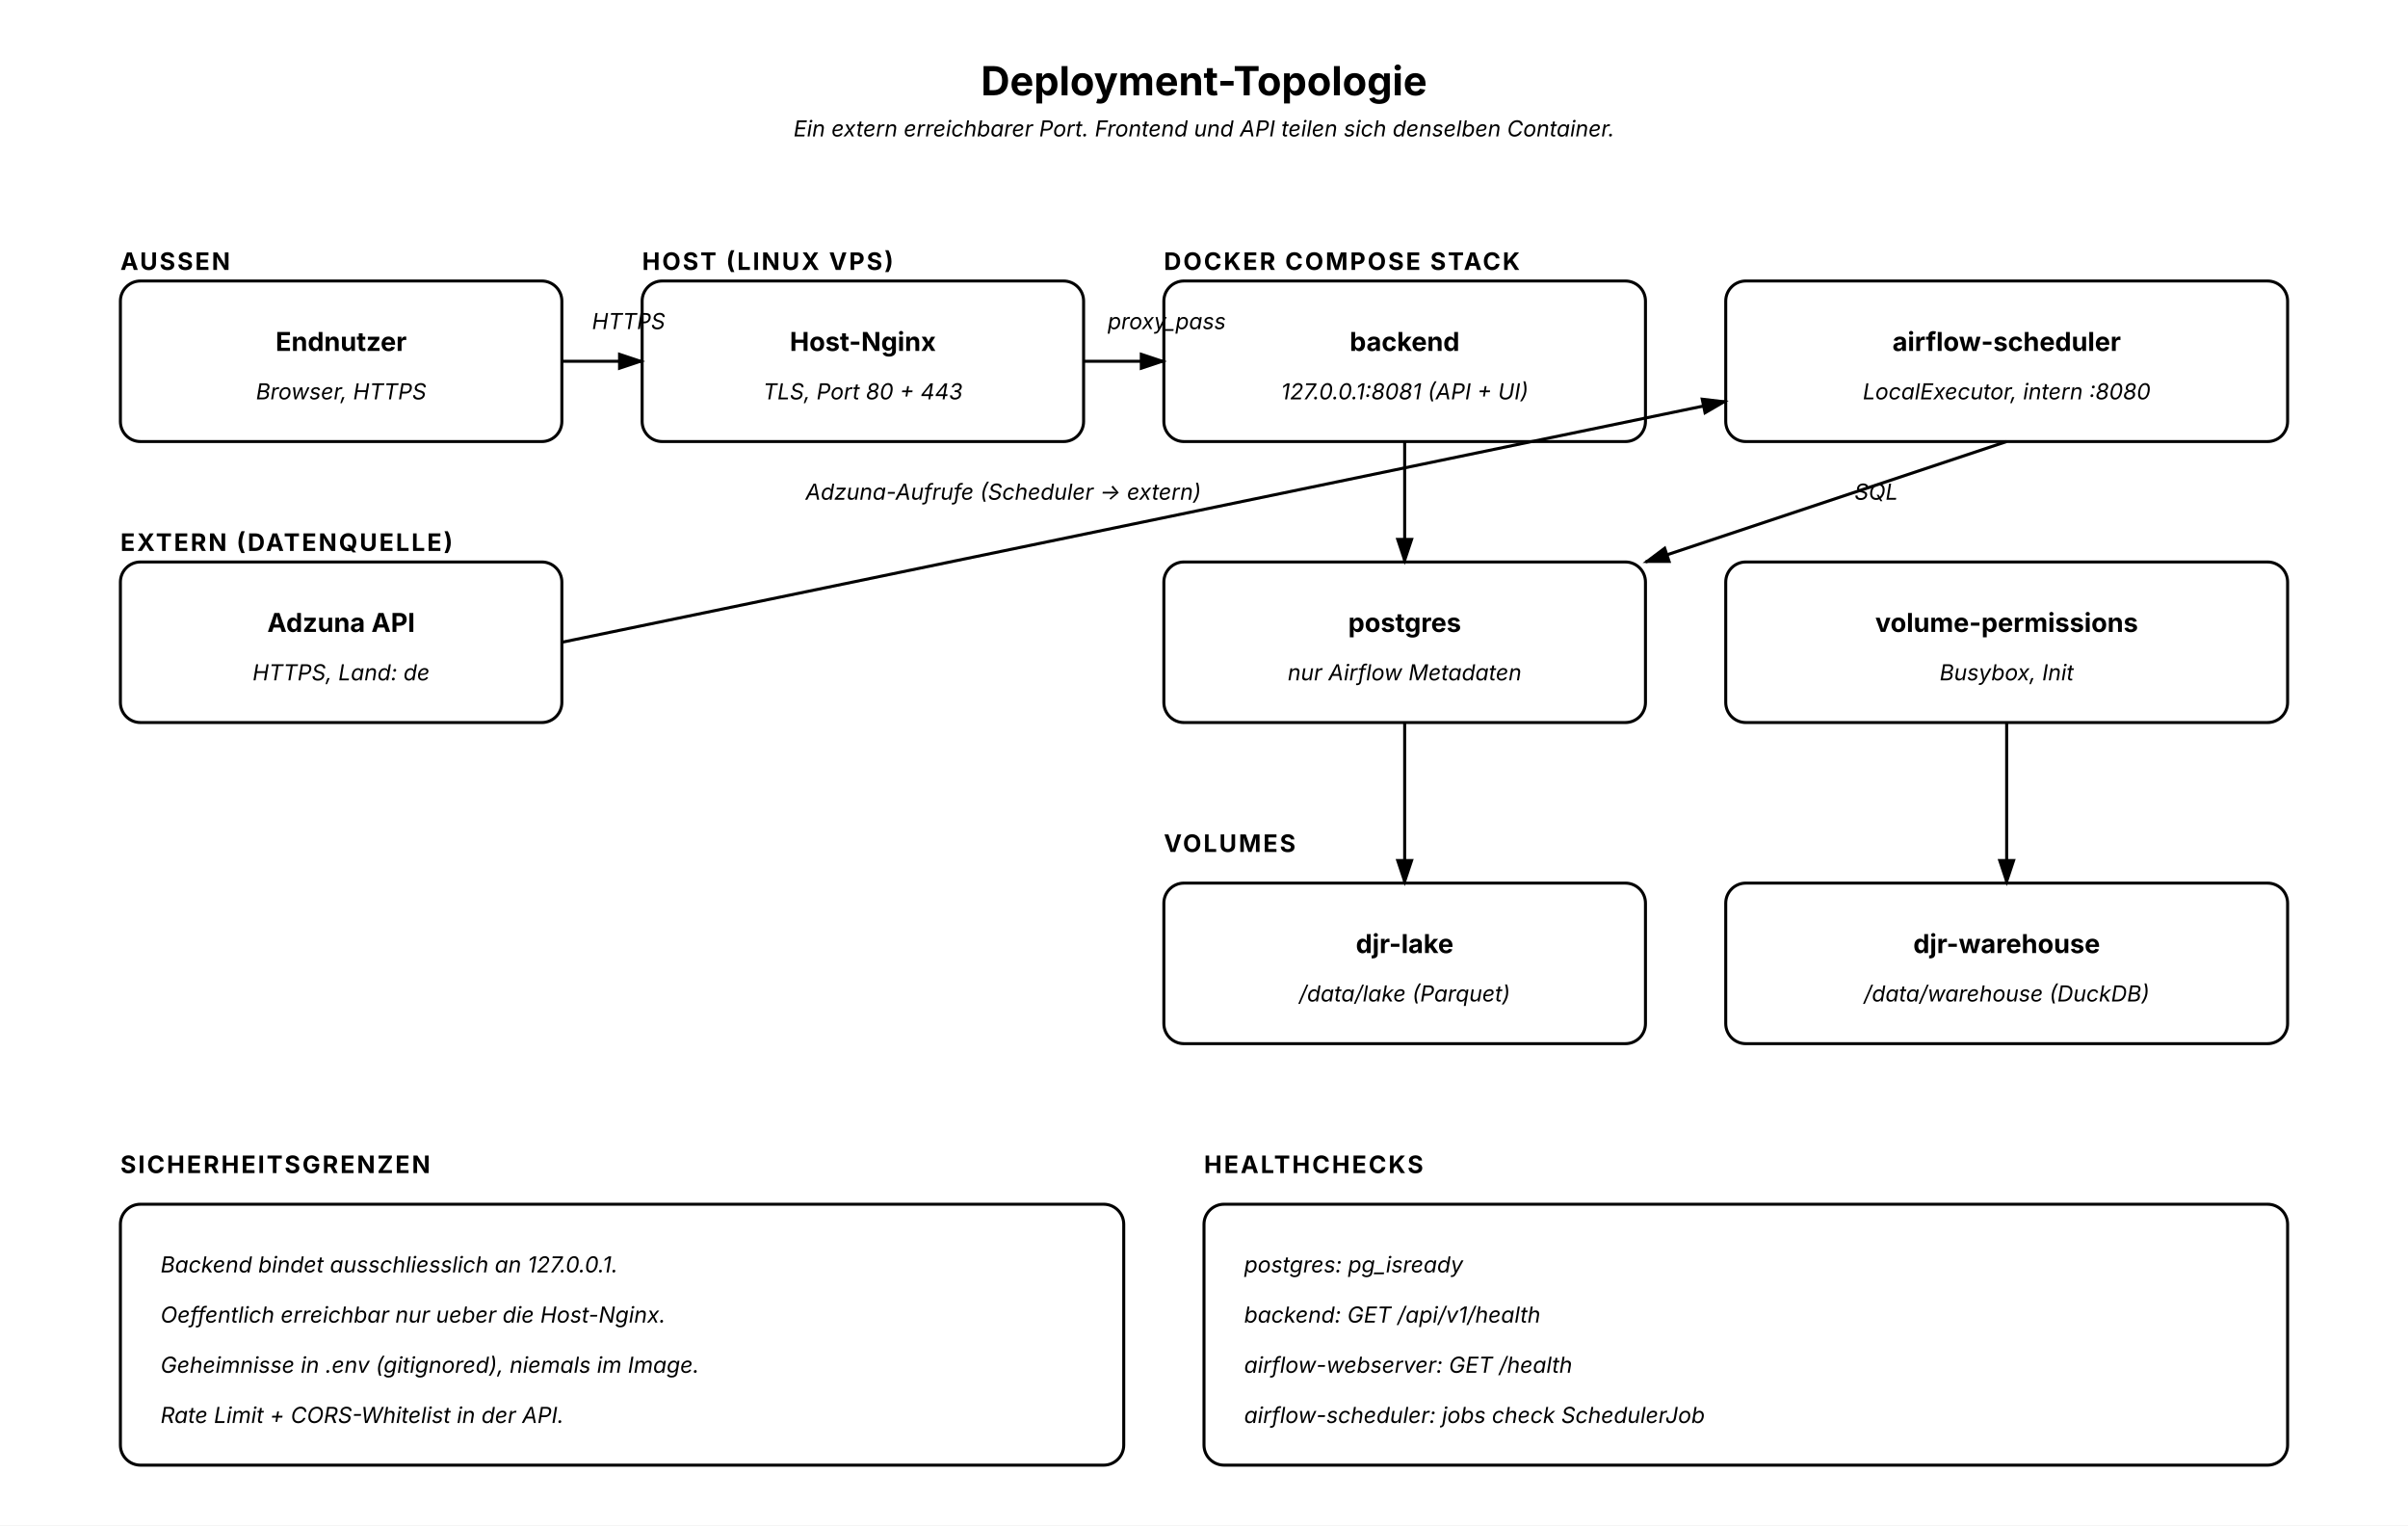
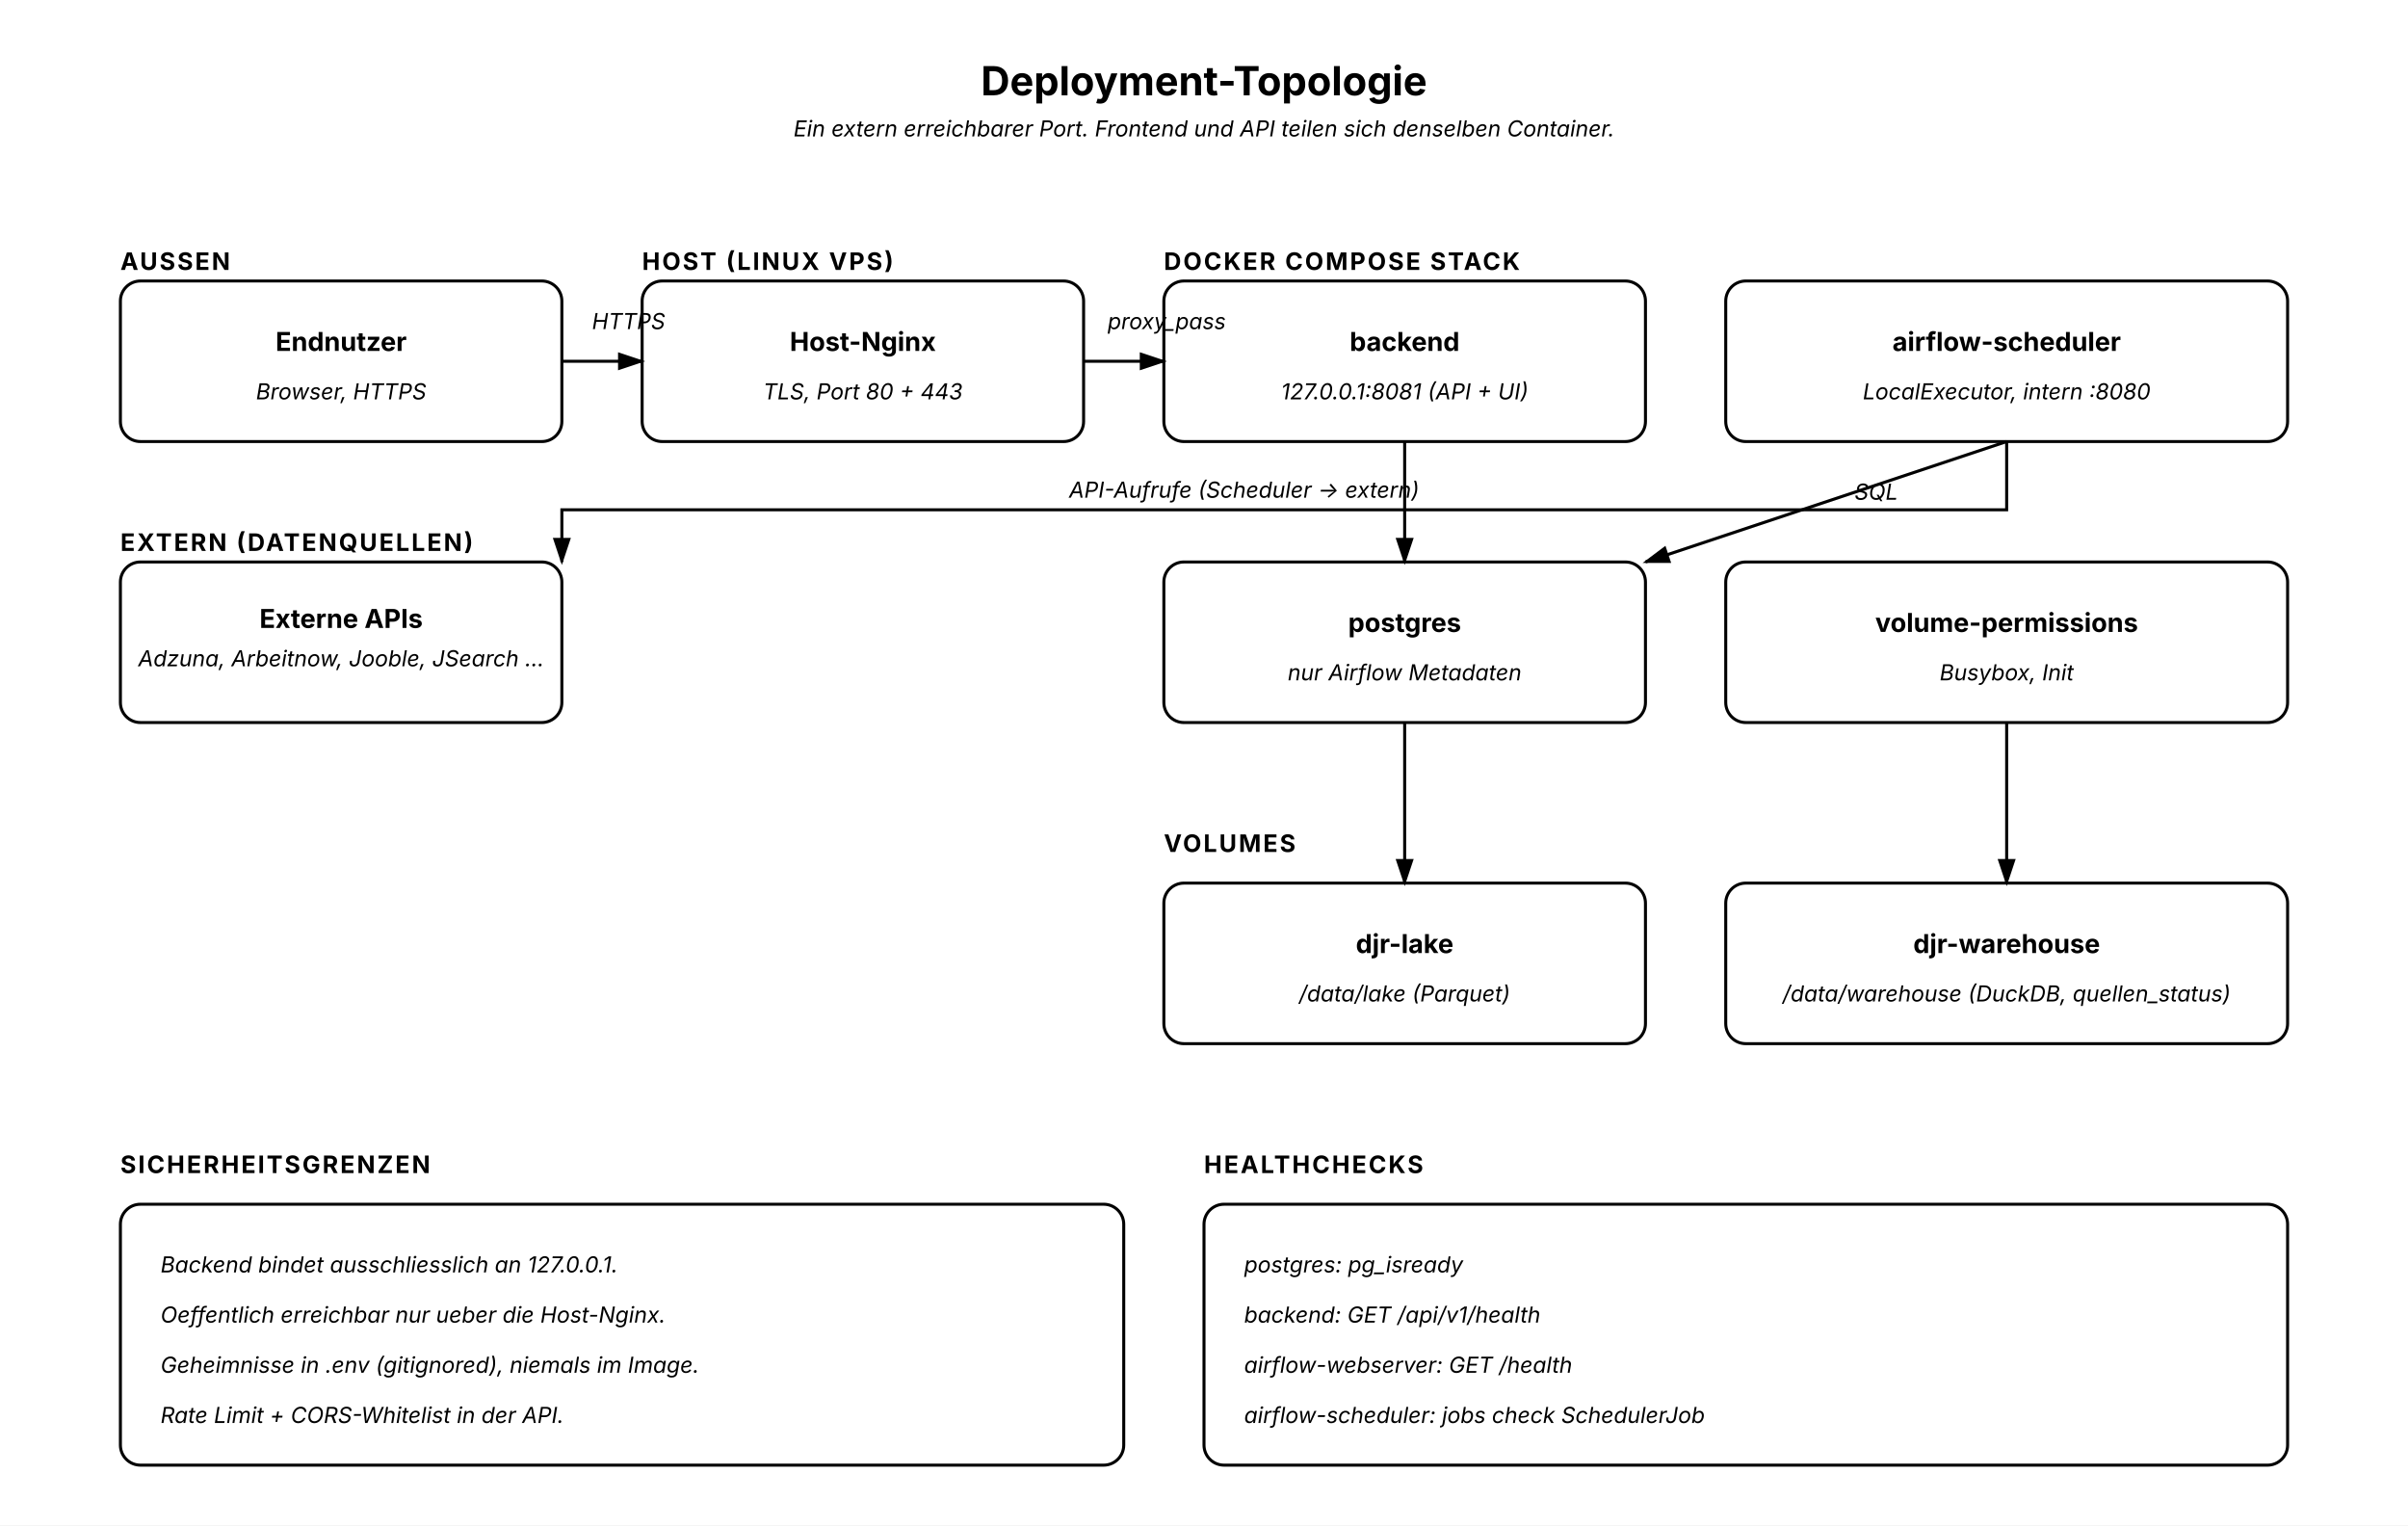
<svg xmlns="http://www.w3.org/2000/svg" viewBox="0 0 1200 760" font-family="Inter, system-ui, sans-serif" font-size="13">
  <style>
    .knoten { fill: #ffffff; stroke: #000000; stroke-width: 1.5; }
    .titel { font-weight: 700; }
    .sub { font-size: 11px; fill: #555555; font-style: italic; }
    .text { fill: #000000; }
    .mitte { text-anchor: middle; dominant-baseline: middle; }
    .links { text-anchor: start; dominant-baseline: middle; }
    .pfeil { stroke: #000000; stroke-width: 1.5; fill: none; }
    .gruppentitel { font-weight: 700; font-size: 12px; letter-spacing: 1px; }
  </style>
  <rect width="100%" height="100%" fill="#ffffff" />
  <text x="600" y="40" class="text mitte titel" font-size="20">Deployment-Topologie</text>
  <text x="600" y="64" class="text mitte sub">Ein extern erreichbarer Port. Frontend und API teilen sich denselben Container.</text>
  <text x="60" y="130" class="text links gruppentitel">AUSSEN</text>
  <rect x="60" y="140" width="220" height="80" rx="10" class="knoten" />
  <text x="170" y="170" class="text mitte titel">Endnutzer</text>
  <text x="170" y="195" class="text mitte sub">Browser, HTTPS</text>
-   <text x="60" y="270" class="text links gruppentitel">EXTERN (DATENQUELLE)</text>
+   <text x="60" y="270" class="text links gruppentitel">EXTERN (DATENQUELLEN)</text>
  <rect x="60" y="280" width="220" height="80" rx="10" class="knoten" />
-   <text x="170" y="310" class="text mitte titel">Adzuna API</text>
-   <text x="170" y="335" class="text mitte sub">HTTPS, Land: de</text>
+   <text x="170" y="308" class="text mitte titel">Externe APIs</text>
+   <text x="170" y="328" class="text mitte sub">Adzuna, Arbeitnow, Jooble, JSearch ...</text>
  <text x="320" y="130" class="text links gruppentitel">HOST (LINUX VPS)</text>
  <rect x="320" y="140" width="220" height="80" rx="10" class="knoten" />
  <text x="430" y="170" class="text mitte titel">Host-Nginx</text>
  <text x="430" y="195" class="text mitte sub">TLS, Port 80 + 443</text>
  <text x="580" y="130" class="text links gruppentitel">DOCKER COMPOSE STACK</text>
  <rect x="580" y="140" width="240" height="80" rx="10" class="knoten" />
  <text x="700" y="170" class="text mitte titel">backend</text>
  <text x="700" y="195" class="text mitte sub">127.0.0.1:8081 (API + UI)</text>
  <rect x="860" y="140" width="280" height="80" rx="10" class="knoten" />
  <text x="1000" y="170" class="text mitte titel">airflow-scheduler</text>
  <text x="1000" y="195" class="text mitte sub">LocalExecutor, intern :8080</text>
  <rect x="580" y="280" width="240" height="80" rx="10" class="knoten" />
  <text x="700" y="310" class="text mitte titel">postgres</text>
  <text x="700" y="335" class="text mitte sub">nur Airflow Metadaten</text>
  <rect x="860" y="280" width="280" height="80" rx="10" class="knoten" />
  <text x="1000" y="310" class="text mitte titel">volume-permissions</text>
  <text x="1000" y="335" class="text mitte sub">Busybox, Init</text>
  <text x="580" y="420" class="text links gruppentitel">VOLUMES</text>
  <rect x="580" y="440" width="240" height="80" rx="10" class="knoten" />
  <text x="700" y="470" class="text mitte titel">djr-lake</text>
  <text x="700" y="495" class="text mitte sub">/data/lake (Parquet)</text>
  <rect x="860" y="440" width="280" height="80" rx="10" class="knoten" />
  <text x="1000" y="470" class="text mitte titel">djr-warehouse</text>
-   <text x="1000" y="495" class="text mitte sub">/data/warehouse (DuckDB)</text>
+   <text x="1000" y="495" class="text mitte sub">/data/warehouse (DuckDB, quellen_status)</text>
  <text x="60" y="580" class="text links gruppentitel">SICHERHEITSGRENZEN</text>
  <rect x="60" y="600" width="500" height="130" rx="10" class="knoten" />
  <text x="80" y="630" class="text links sub">Backend bindet ausschliesslich an 127.0.0.1.</text>
  <text x="80" y="655" class="text links sub">Oeffentlich erreichbar nur ueber die Host-Nginx.</text>
  <text x="80" y="680" class="text links sub">Geheimnisse in .env (gitignored), niemals im Image.</text>
  <text x="80" y="705" class="text links sub">Rate Limit + CORS-Whitelist in der API.</text>
  <text x="600" y="580" class="text links gruppentitel">HEALTHCHECKS</text>
  <rect x="600" y="600" width="540" height="130" rx="10" class="knoten" />
  <text x="620" y="630" class="text links sub">postgres: pg_isready</text>
  <text x="620" y="655" class="text links sub">backend: GET /api/v1/health</text>
  <text x="620" y="680" class="text links sub">airflow-webserver: GET /health</text>
  <text x="620" y="705" class="text links sub">airflow-scheduler: jobs check SchedulerJob</text>
  <path class="pfeil" d="M 280 180 L 320 180" marker-end="url(#pfd)" />
+   <text x="295" y="160" class="text links sub">HTTPS</text>
  <path class="pfeil" d="M 540 180 L 580 180" marker-end="url(#pfd)" />
-   <text x="295" y="160" class="text links sub">HTTPS</text>
  <text x="552" y="160" class="text links sub">proxy_pass</text>
-   <path class="pfeil" d="M 280 320 L 860 200" marker-end="url(#pfd)" />
-   <text x="500" y="245" class="text mitte sub">Adzuna-Aufrufe (Scheduler -&gt; extern)</text>
+   <path class="pfeil" d="M 1000 220 L 1000 254 L 280 254 L 280 280" marker-end="url(#pfd)" />
+   <text x="620" y="244" class="text mitte sub">API-Aufrufe (Scheduler -&gt; extern)</text>
  <path class="pfeil" d="M 1000 220 L 820 280" marker-end="url(#pfd)" />
  <text x="935" y="245" class="text mitte sub">SQL</text>
+   <path class="pfeil" d="M 700 220 L 700 280" marker-end="url(#pfd)" />
  <path class="pfeil" d="M 700 360 L 700 440" marker-end="url(#pfd)" />
  <path class="pfeil" d="M 1000 360 L 1000 440" marker-end="url(#pfd)" />
-   <path class="pfeil" d="M 700 220 L 700 280" marker-end="url(#pfd)" />
  <defs>
    <marker id="pfd" markerWidth="10" markerHeight="10" refX="8" refY="3" orient="auto">
      <path d="M0,0 L0,6 L9,3 z" fill="#000000" />
    </marker>
  </defs>
</svg>
